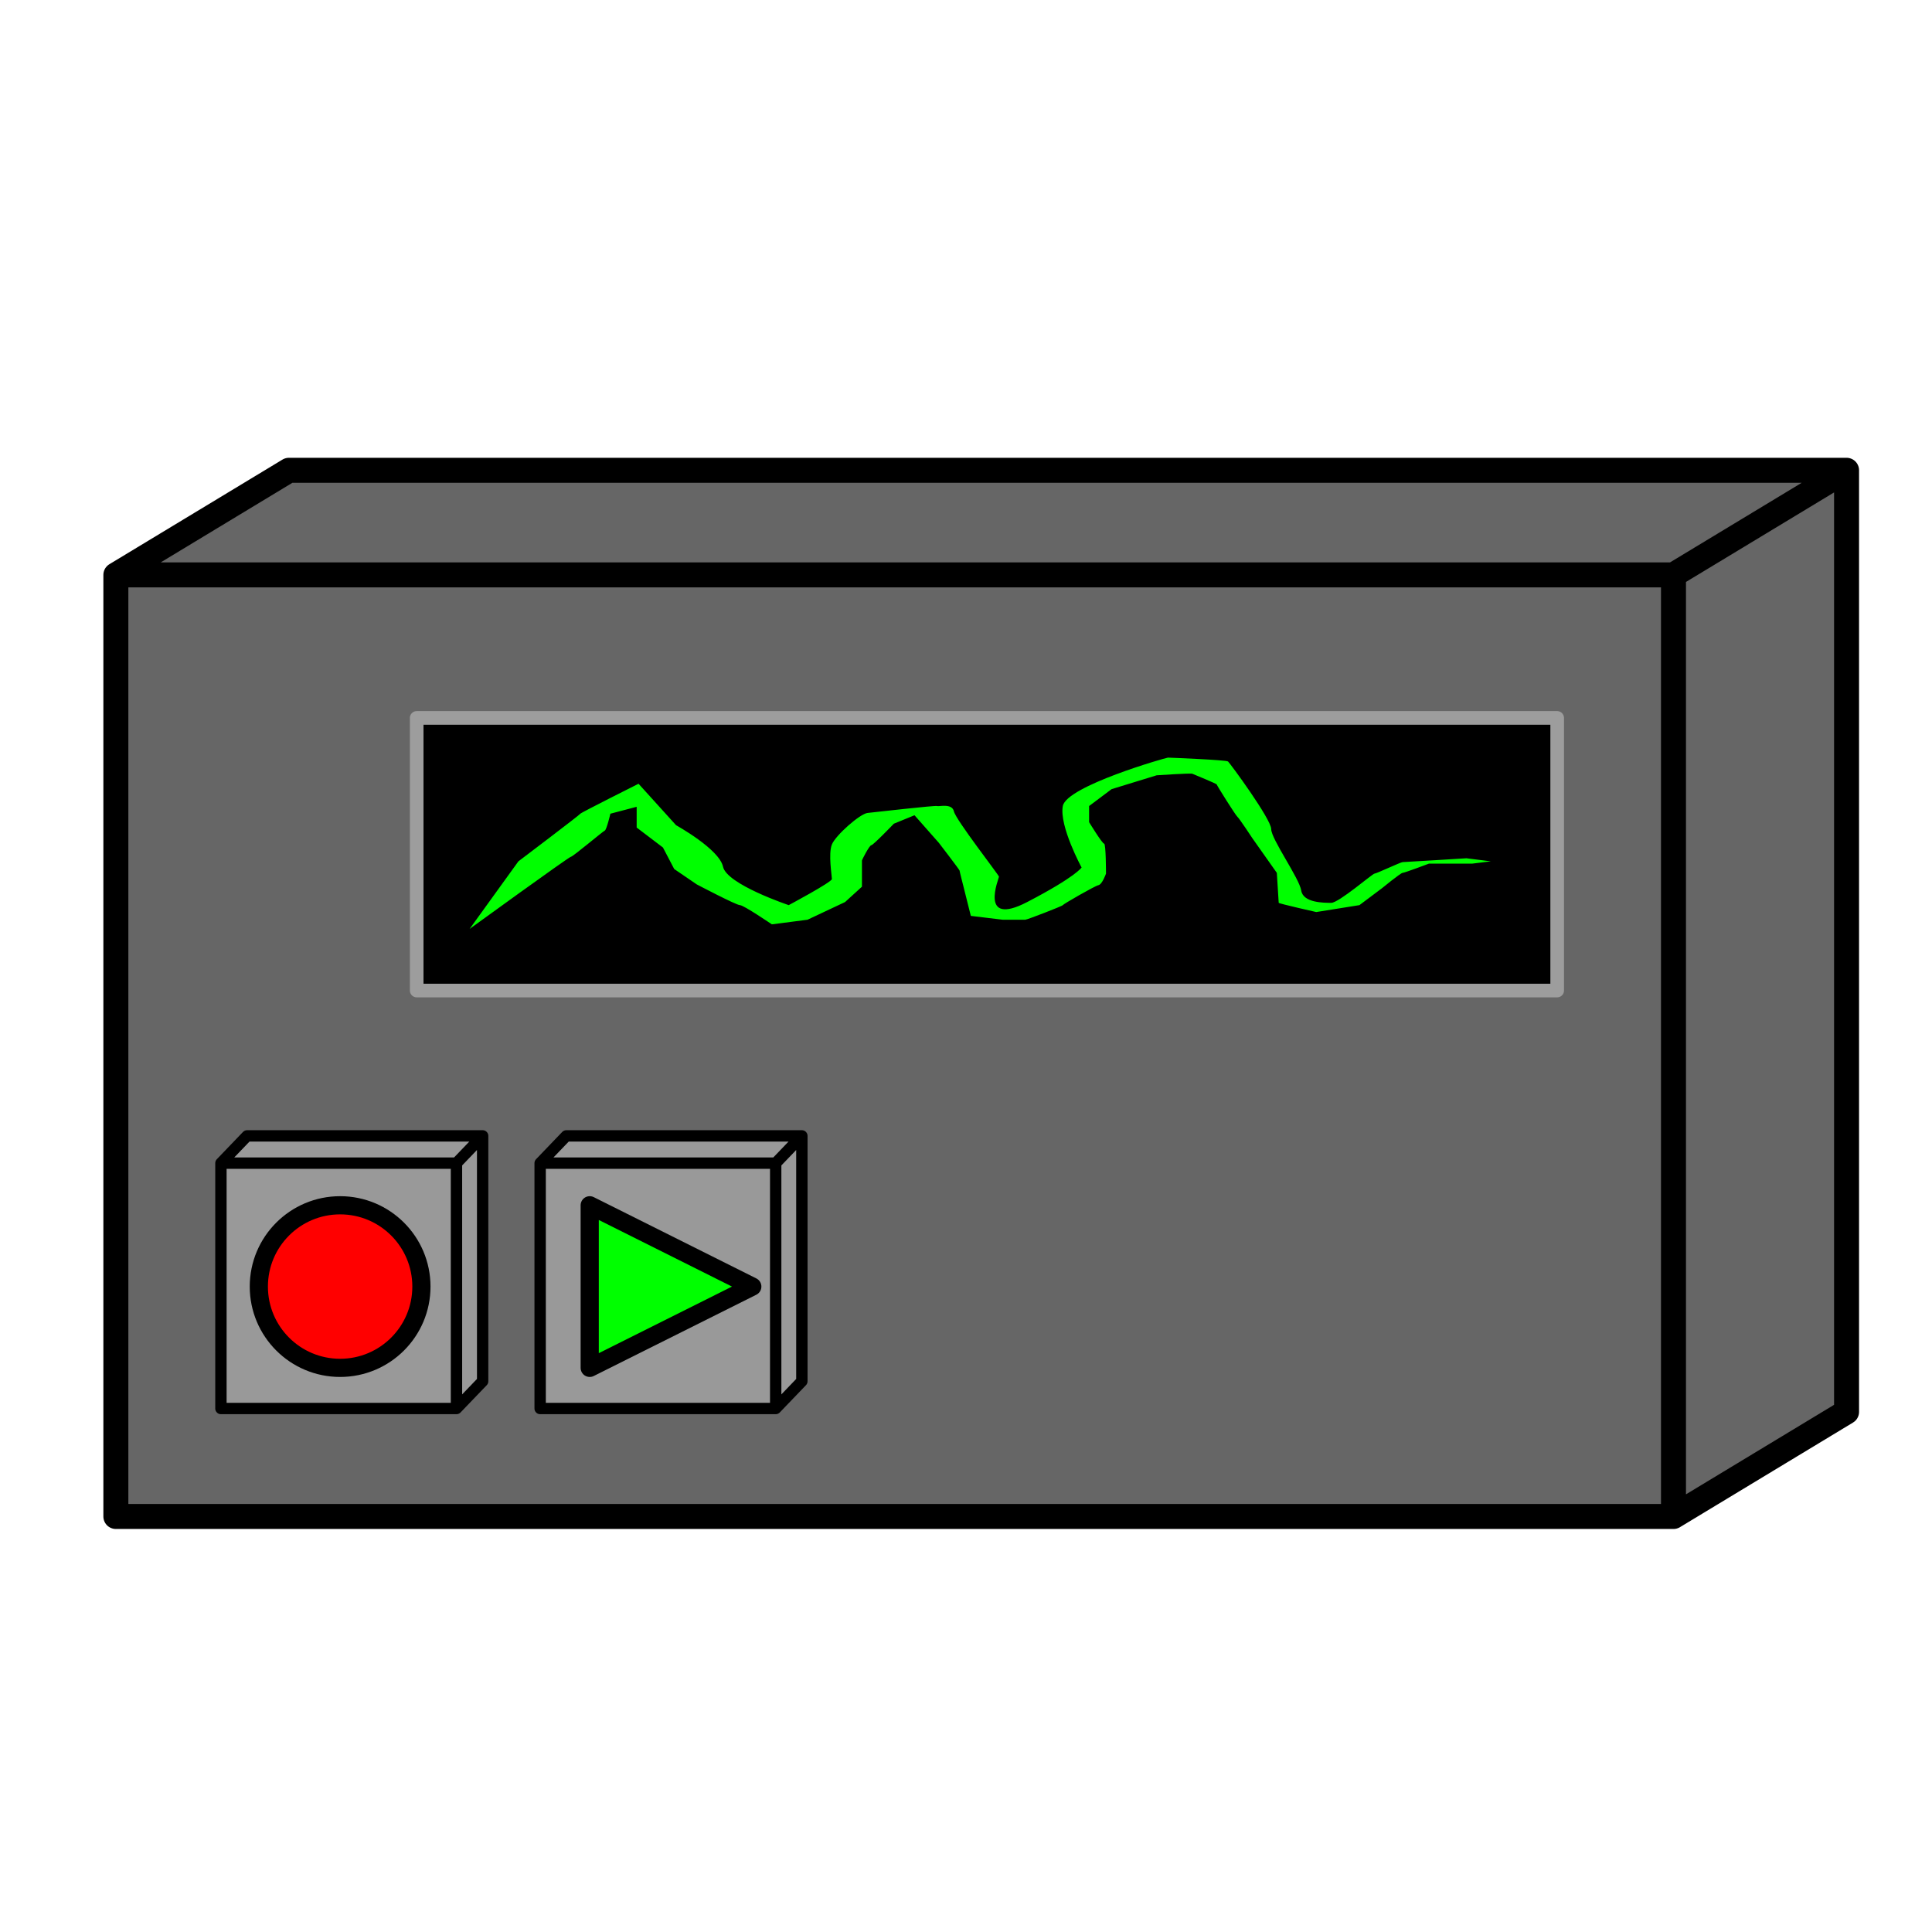
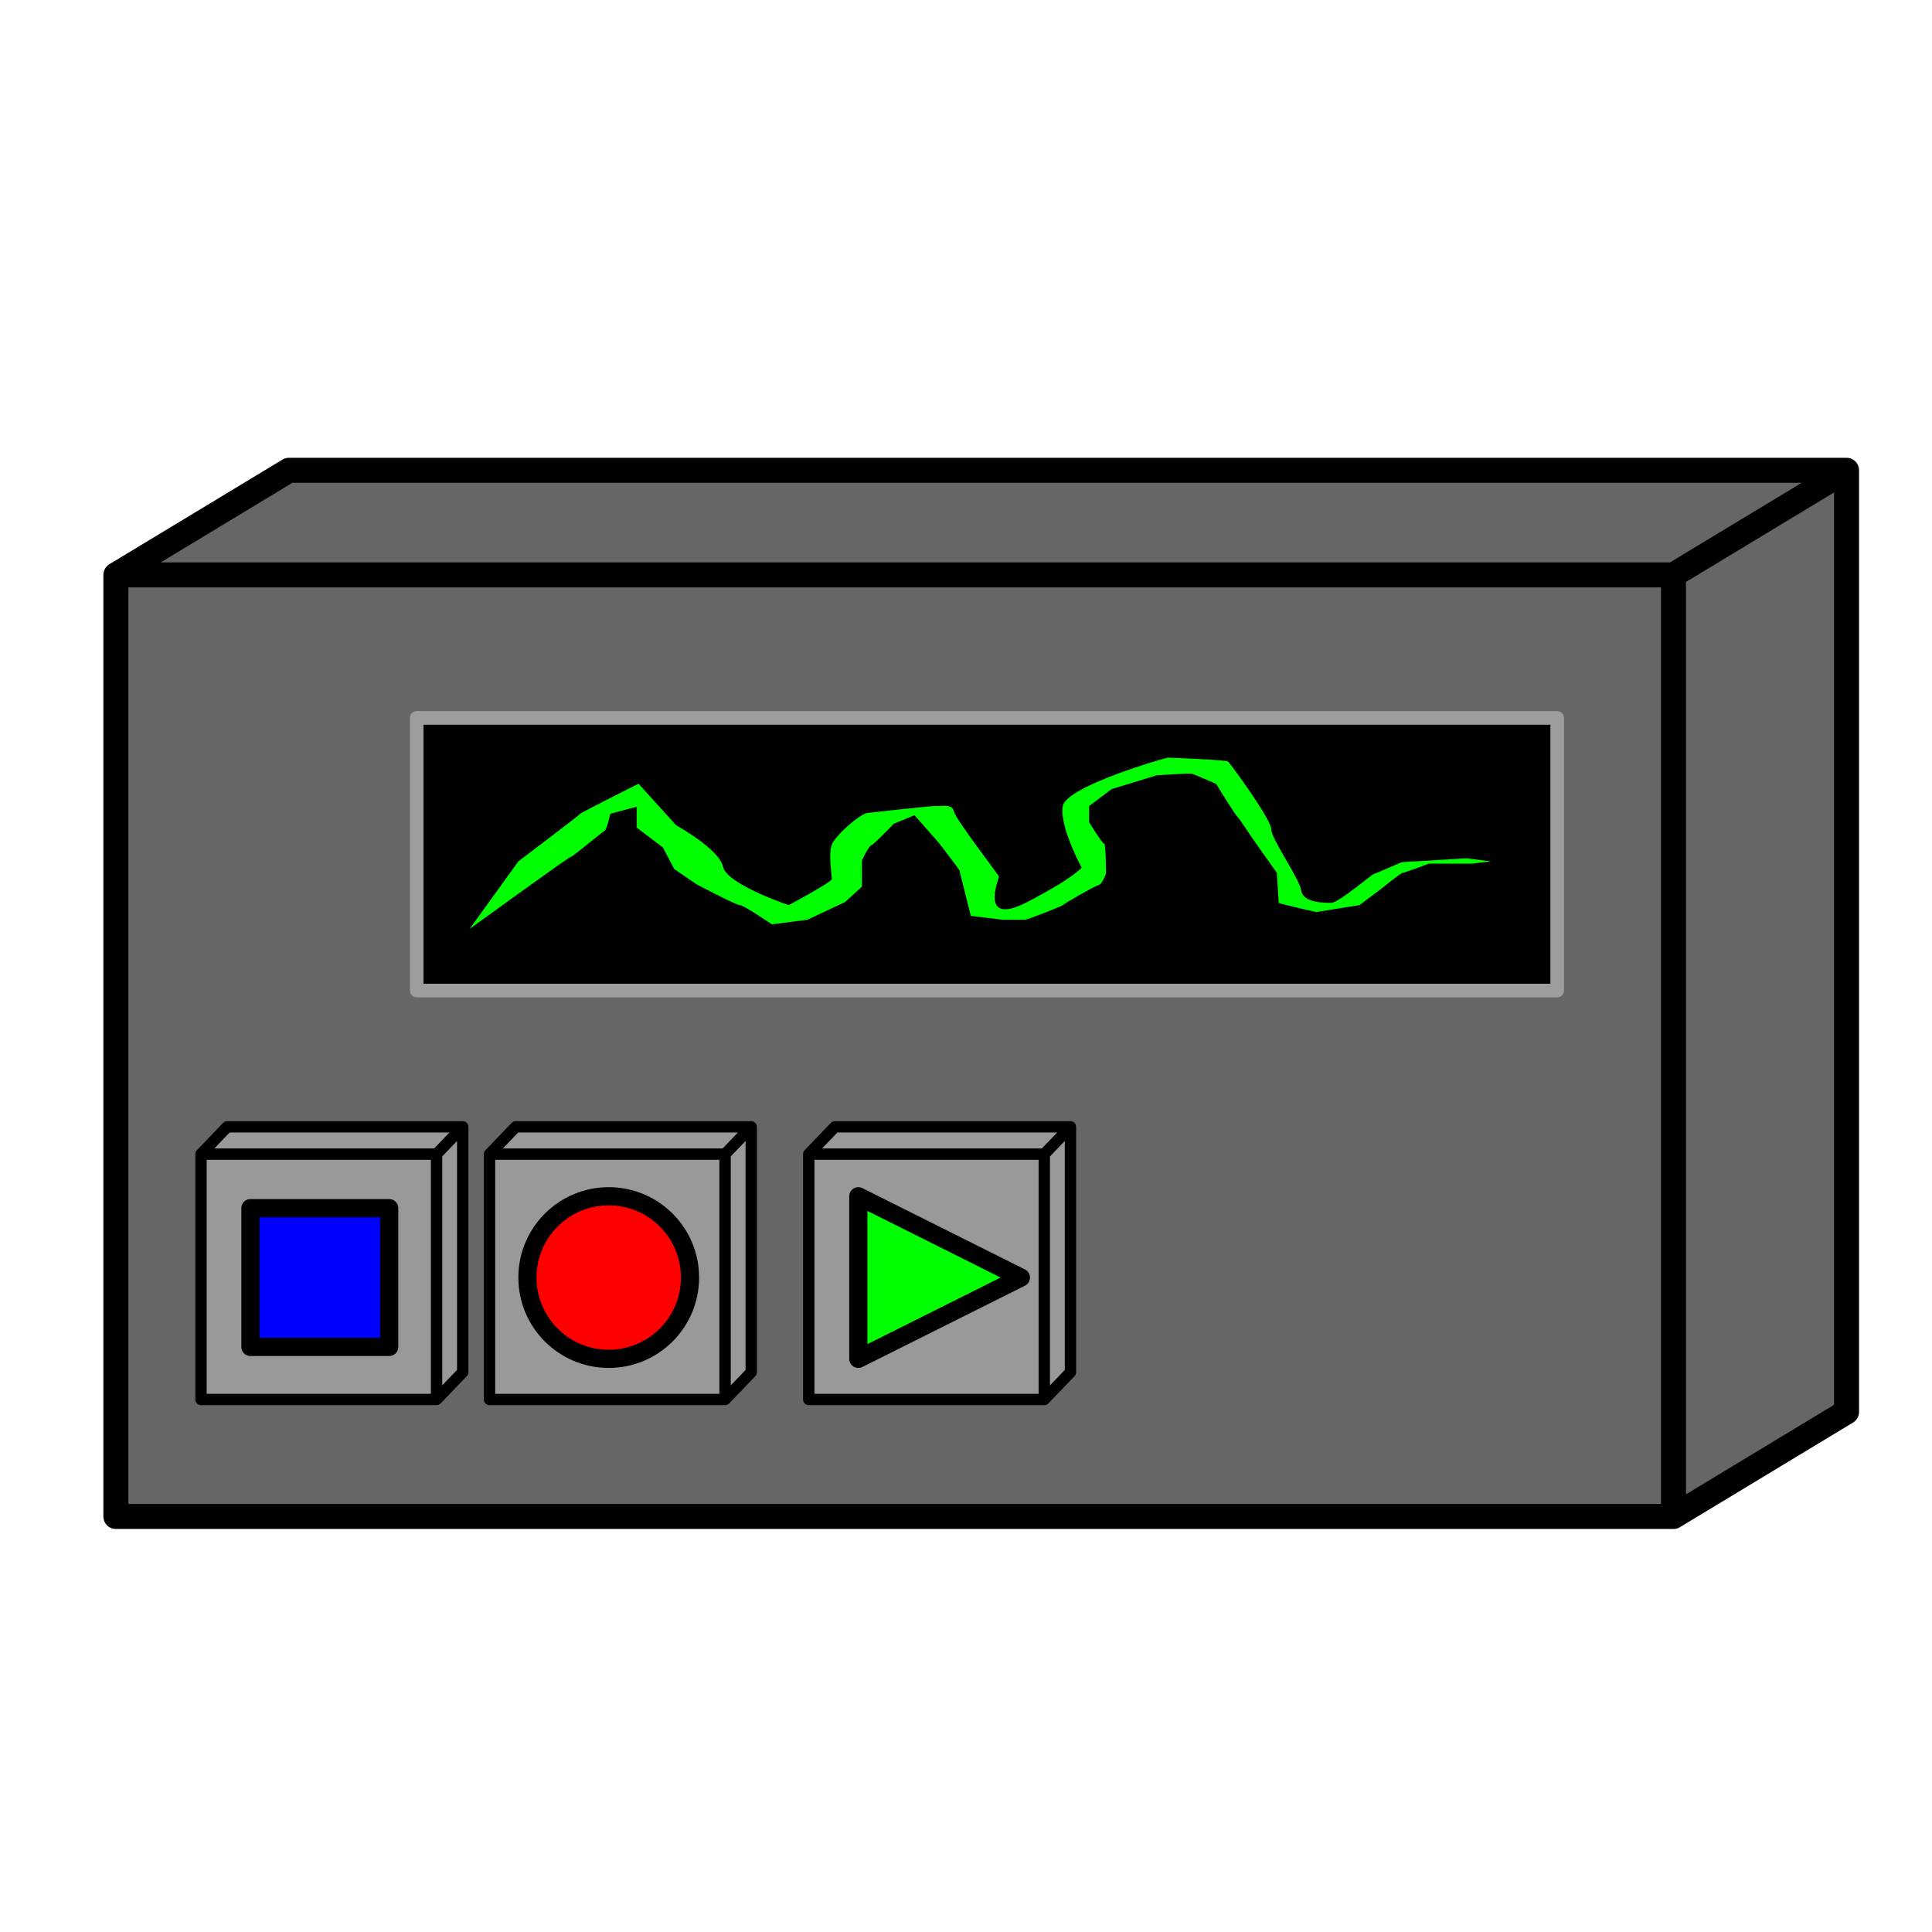
<svg xmlns="http://www.w3.org/2000/svg" version="1.1" viewBox="0 0 850.394 850.394" width="850.394" height="850.394">
  <defs />
  <g id="deck" fill="none" stroke-opacity="1" fill-opacity="1" stroke-dasharray="none" stroke="none">
    <g id="deck: Layer 1">
      <g id="Graphic_2">
        <path d="M 51 667.5 L 51 253.05 L 127.178 207 L 812.785 207 L 812.785 621.45 L 736.606 667.5 Z" fill="#666" />
        <path d="M 51 667.5 L 51 253.05 L 127.178 207 L 812.785 207 L 812.785 621.45 L 736.606 667.5 L 51 667.5 M 51 253.05 L 736.606 253.05 L 812.785 207 M 736.606 253.05 L 736.606 667.5" stroke="black" stroke-linecap="round" stroke-linejoin="round" stroke-width="11" />
      </g>
      <g id="Graphic_4">
-         <path d="M 97.243 619.973 L 97.243 511.973 L 108.763 499.973 L 212.443 499.973 L 212.443 607.973 L 200.923 619.973 Z" fill="#999" />
-         <path d="M 97.243 619.973 L 97.243 511.973 L 108.763 499.973 L 212.443 499.973 L 212.443 607.973 L 200.923 619.973 L 97.243 619.973 M 97.243 511.973 L 200.923 511.973 L 212.443 499.973 M 200.923 511.973 L 200.923 619.973" stroke="black" stroke-linecap="round" stroke-linejoin="round" stroke-width="5" />
+         <path d="M 215.471 616 L 215.471 508 L 226.991 496 L 330.671 496 L 330.671 604 L 319.151 616 Z" fill="#999" />
+         <path d="M 215.471 616 L 215.471 508 L 226.991 496 L 330.671 496 L 330.671 604 L 319.151 616 L 215.471 616 M 215.471 508 L 319.151 508 L 330.671 496 M 319.151 508 L 319.151 616" stroke="black" stroke-linecap="round" stroke-linejoin="round" stroke-width="5" />
      </g>
      <g id="Graphic_5">
-         <path d="M 237.752 619.973 L 237.752 511.973 L 249.272 499.973 L 352.952 499.973 L 352.952 607.973 L 341.432 619.973 Z" fill="#999" />
-         <path d="M 237.752 619.973 L 237.752 511.973 L 249.272 499.973 L 352.952 499.973 L 352.952 607.973 L 341.432 619.973 L 237.752 619.973 M 237.752 511.973 L 341.432 511.973 L 352.952 499.973 M 341.432 511.973 L 341.432 619.973" stroke="black" stroke-linecap="round" stroke-linejoin="round" stroke-width="5" />
+         <path d="M 355.98 616 L 355.98 508 L 367.5 496 L 471.18 496 L 471.18 604 L 459.66 616 Z" fill="#999" />
+         <path d="M 355.98 616 L 355.98 508 L 367.5 496 L 471.18 496 L 471.18 604 L 459.66 616 L 355.98 616 M 355.98 508 L 459.66 508 L 471.18 496 M 459.66 508 L 459.66 616" stroke="black" stroke-linecap="round" stroke-linejoin="round" stroke-width="5" />
      </g>
      <g id="Graphic_3">
-         <path d="M 259.57 530.518 L 331.134 566.3 L 259.57 602.082 Z" fill="lime" />
-         <path d="M 259.57 530.518 L 331.134 566.3 L 259.57 602.082 Z" stroke="black" stroke-linecap="round" stroke-linejoin="round" stroke-width="8" />
+         <path d="M 377.798 526.545 L 449.361 562.327 L 377.798 598.109 Z" fill="lime" />
+         <path d="M 377.798 526.545 L 449.361 562.327 L 377.798 598.109 Z" stroke="black" stroke-linecap="round" stroke-linejoin="round" stroke-width="8" />
      </g>
      <g id="Graphic_6">
-         <circle cx="149.709" cy="566.3" r="35.782" fill="red" />
-         <circle cx="149.709" cy="566.3" r="35.782" stroke="black" stroke-linecap="round" stroke-linejoin="round" stroke-width="8" />
+         <circle cx="267.937" cy="562.327" r="35.782" fill="red" />
+         <circle cx="267.937" cy="562.327" r="35.782" stroke="black" stroke-linecap="round" stroke-linejoin="round" stroke-width="8" />
      </g>
      <g id="Graphic_8">
        <rect x="183.412" y="316" width="502" height="120" fill="black" />
        <rect x="183.412" y="316" width="502" height="120" stroke="#9d9d9d" stroke-linecap="round" stroke-linejoin="round" stroke-width="6" />
      </g>
      <g id="Graphic_7">
        <path d="M 206.694 408.89 L 228.178 379.131 C 228.178 379.131 255.447 358.503 255.447 358.164 C 255.447 357.826 281.063 344.976 281.063 344.976 L 297.589 363.237 C 297.589 363.237 316.594 373.72 318.247 381.498 C 319.9 389.276 347.168 398.406 347.168 398.406 C 347.168 398.406 366.173 388.261 366.173 386.909 C 366.173 385.556 364.521 375.749 366.173 371.691 C 367.826 367.633 378.568 358.164 381.874 357.826 C 385.179 357.488 411.621 354.445 412.447 354.783 C 413.274 355.121 419.058 353.43 419.884 357.15 C 420.711 360.87 439.716 385.218 439.716 385.894 C 439.716 386.571 430.626 408.213 452.111 397.054 C 473.595 385.894 476.074 381.836 476.074 381.836 C 476.074 381.836 466.158 363.575 467.811 354.783 C 469.464 345.99 513.258 333.478 514.085 333.478 C 514.911 333.478 539.701 334.493 540.527 335.169 C 541.353 335.845 559.532 360.532 559.532 364.928 C 559.532 369.324 571.927 386.571 572.754 391.981 C 573.58 397.392 582.669 397.392 585.975 397.392 C 589.28 397.392 604.154 384.542 604.98 384.542 C 605.806 384.542 616.548 379.469 617.375 379.469 C 618.201 379.469 645.47 377.778 645.47 377.778 L 656.212 379.131 L 647.949 380.145 L 628.943 380.145 C 628.943 380.145 618.201 384.203 617.375 384.203 C 616.548 384.203 608.285 390.967 608.285 390.967 L 598.369 398.406 L 579.364 401.45 C 579.364 401.45 562.838 397.73 562.838 397.392 C 562.838 397.054 562.011 384.203 562.011 384.203 L 551.269 368.986 C 551.269 368.986 545.485 360.193 544.659 359.517 C 543.832 358.841 535.569 345.652 535.569 345.314 C 535.569 344.976 525.653 340.918 524.827 340.58 C 524.001 340.242 509.127 341.256 509.127 341.256 L 489.295 347.343 L 479.379 354.783 L 479.379 361.884 C 479.379 361.884 485.164 371.353 485.99 371.353 C 486.816 371.353 486.816 384.542 486.816 384.542 C 486.816 384.542 485.164 389.276 483.511 389.614 C 481.858 389.952 467.811 398.068 467.811 398.406 C 467.811 398.745 452.111 404.832 451.284 404.832 C 450.458 404.832 441.369 404.832 441.369 404.832 L 427.321 403.141 L 424.016 389.952 C 424.016 389.952 422.363 383.527 422.363 383.189 C 422.363 382.851 413.274 371.015 413.274 371.015 L 402.532 358.841 L 393.442 362.561 C 393.442 362.561 384.353 372.029 383.526 372.029 C 382.7 372.029 379.395 378.455 379.395 378.793 C 379.395 379.131 379.395 390.29 379.395 390.29 L 371.958 397.054 L 355.431 404.832 L 339.731 406.861 C 339.731 406.861 327.336 398.406 325.684 398.406 C 324.031 398.406 306.678 389.276 306.678 389.276 L 296.763 382.513 L 291.805 373.044 L 280.236 364.252 L 280.236 355.121 L 268.668 358.164 C 268.668 358.164 267.015 365.266 266.189 365.604 C 265.362 365.942 252.141 377.102 251.315 377.102 C 250.489 377.102 206.694 408.89 206.694 408.89 Z" fill="lime" />
      </g>
+       <g id="Graphic_10">
+         <path d="M 88.471 616 L 88.471 508 L 99.991 496 L 203.671 496 L 203.671 604 L 192.151 616 Z" fill="#999" />
+         <path d="M 88.471 616 L 88.471 508 L 99.991 496 L 203.671 496 L 203.671 604 L 192.151 616 L 88.471 616 M 88.471 508 L 192.151 508 L 203.671 496 M 192.151 508 L 192.151 616" stroke="black" stroke-linecap="round" stroke-linejoin="round" stroke-width="5" />
+       </g>
+       <g id="Graphic_9">
+         <rect x="110.228" y="531.786" width="61.082" height="61.082" fill="blue" />
+         <rect x="110.228" y="531.786" width="61.082" height="61.082" stroke="black" stroke-linecap="round" stroke-linejoin="round" stroke-width="8" />
+       </g>
    </g>
  </g>
</svg>
